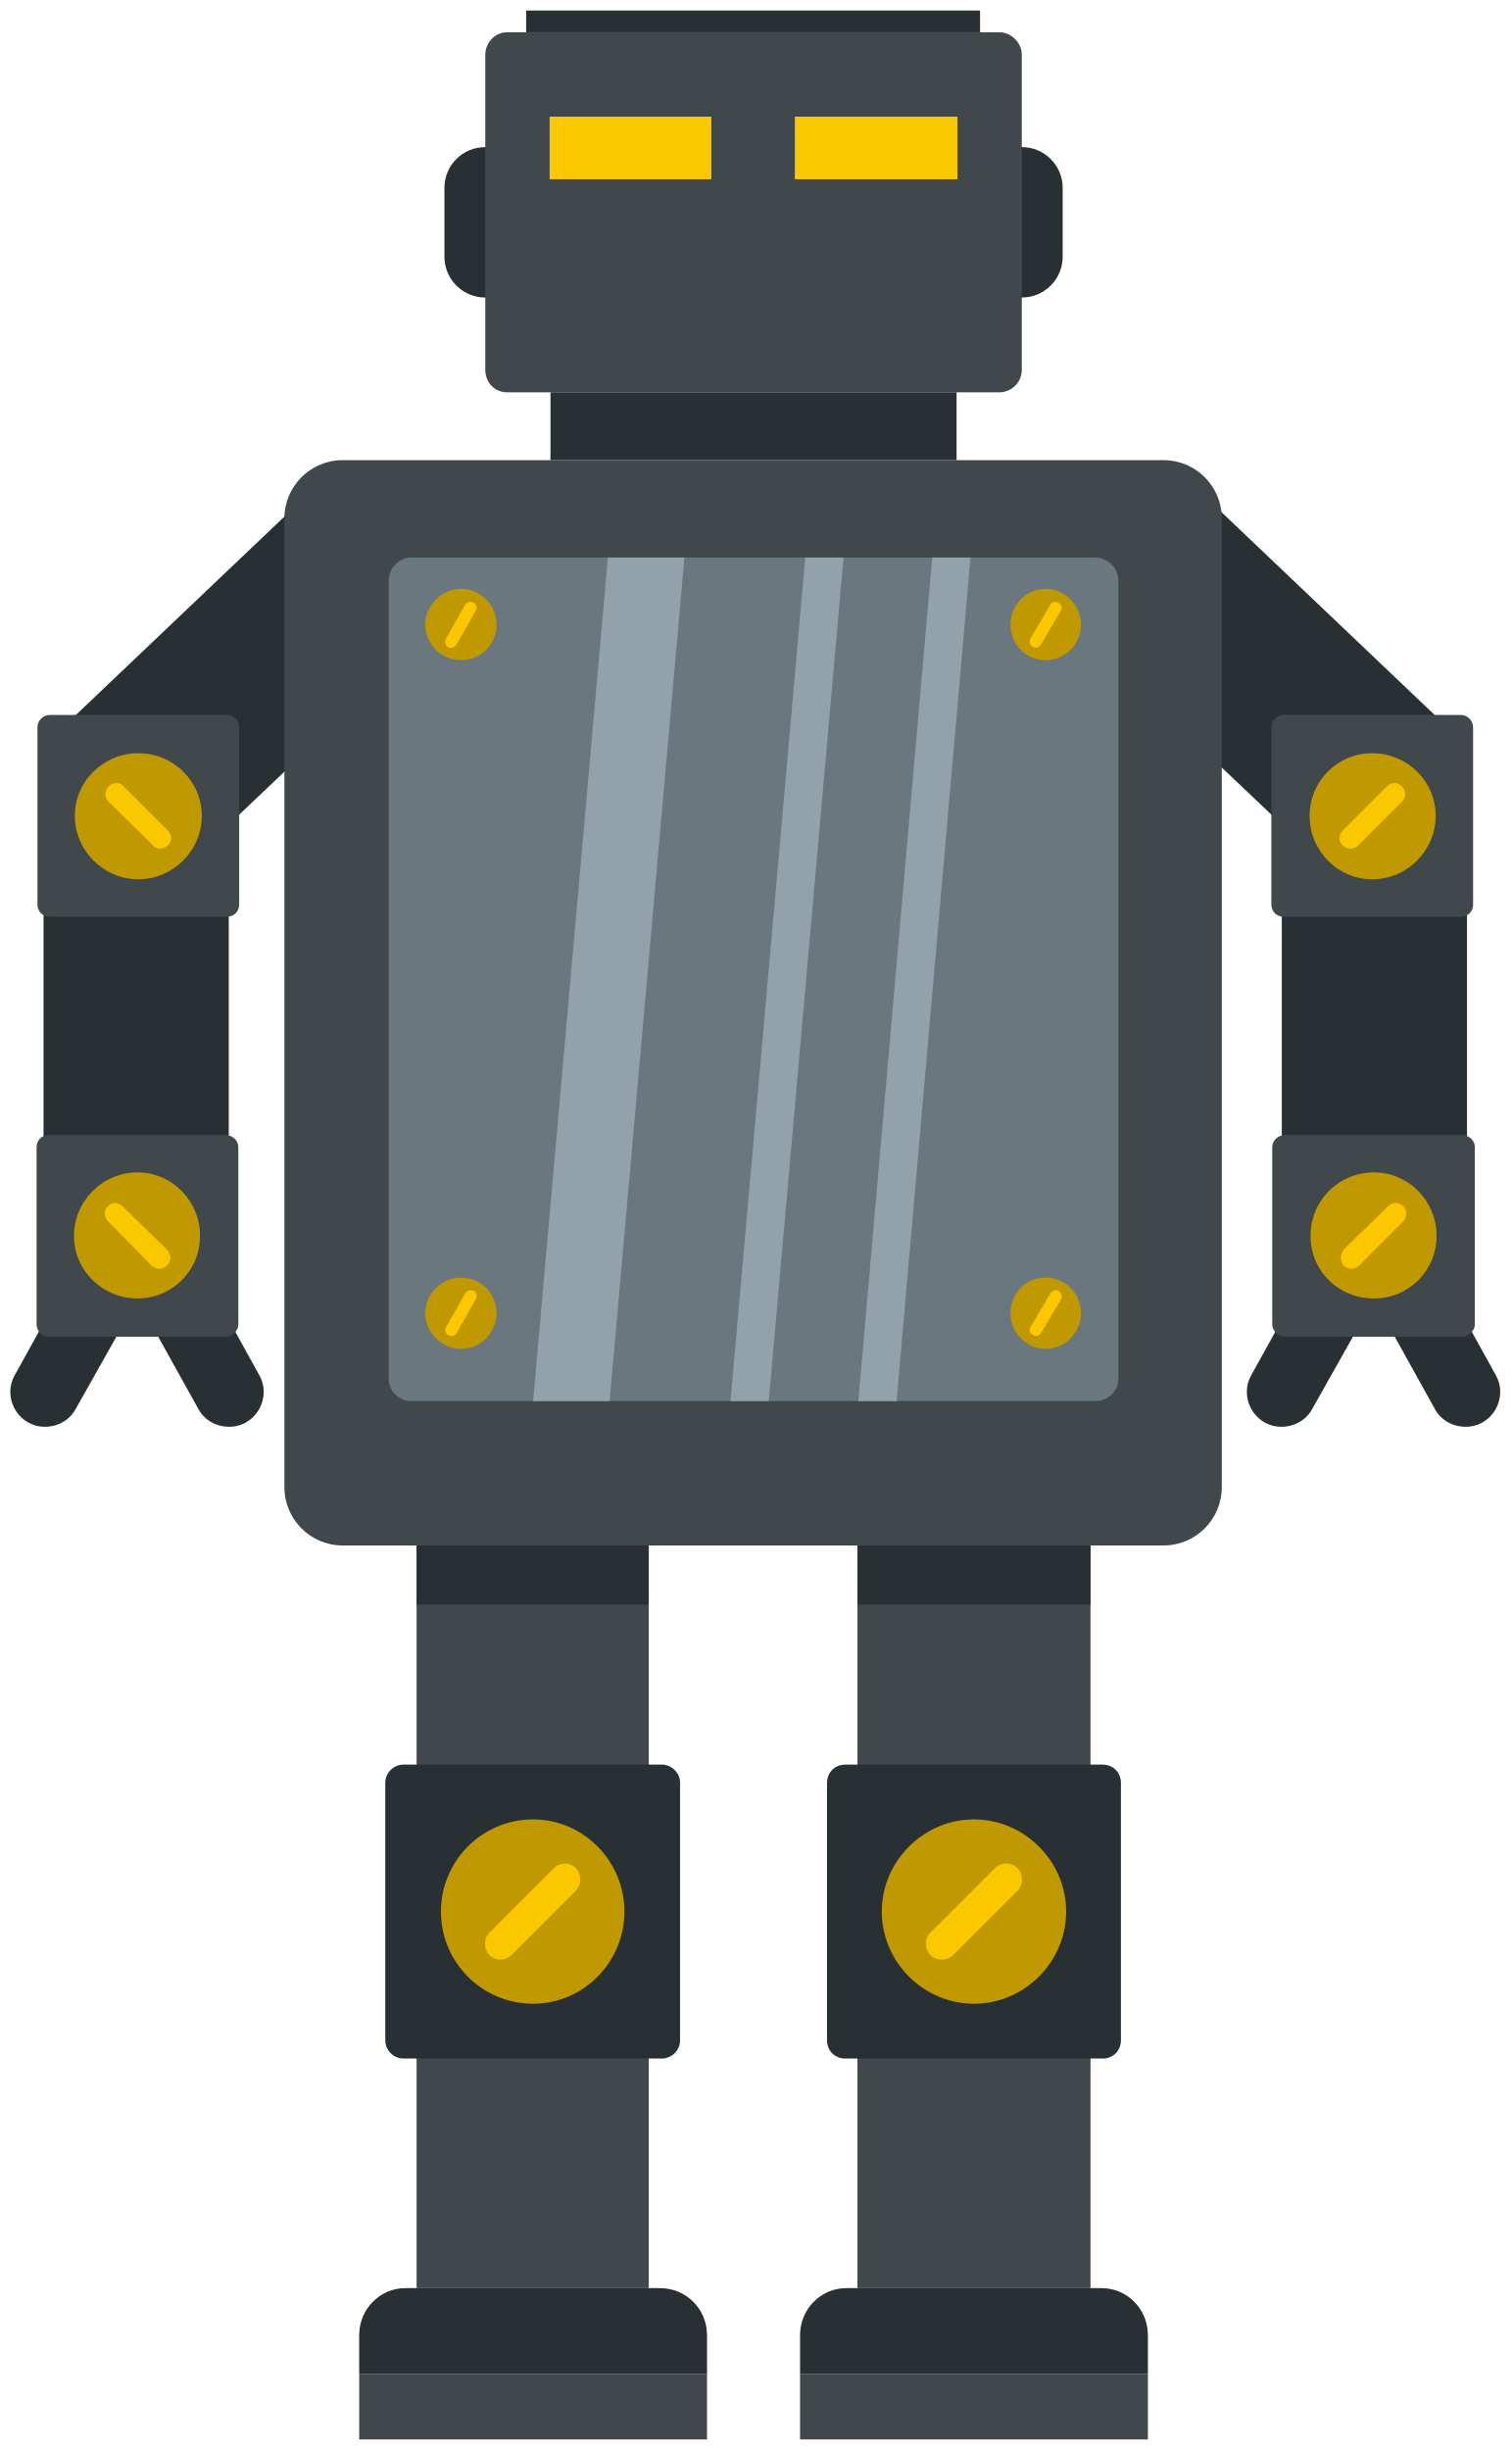
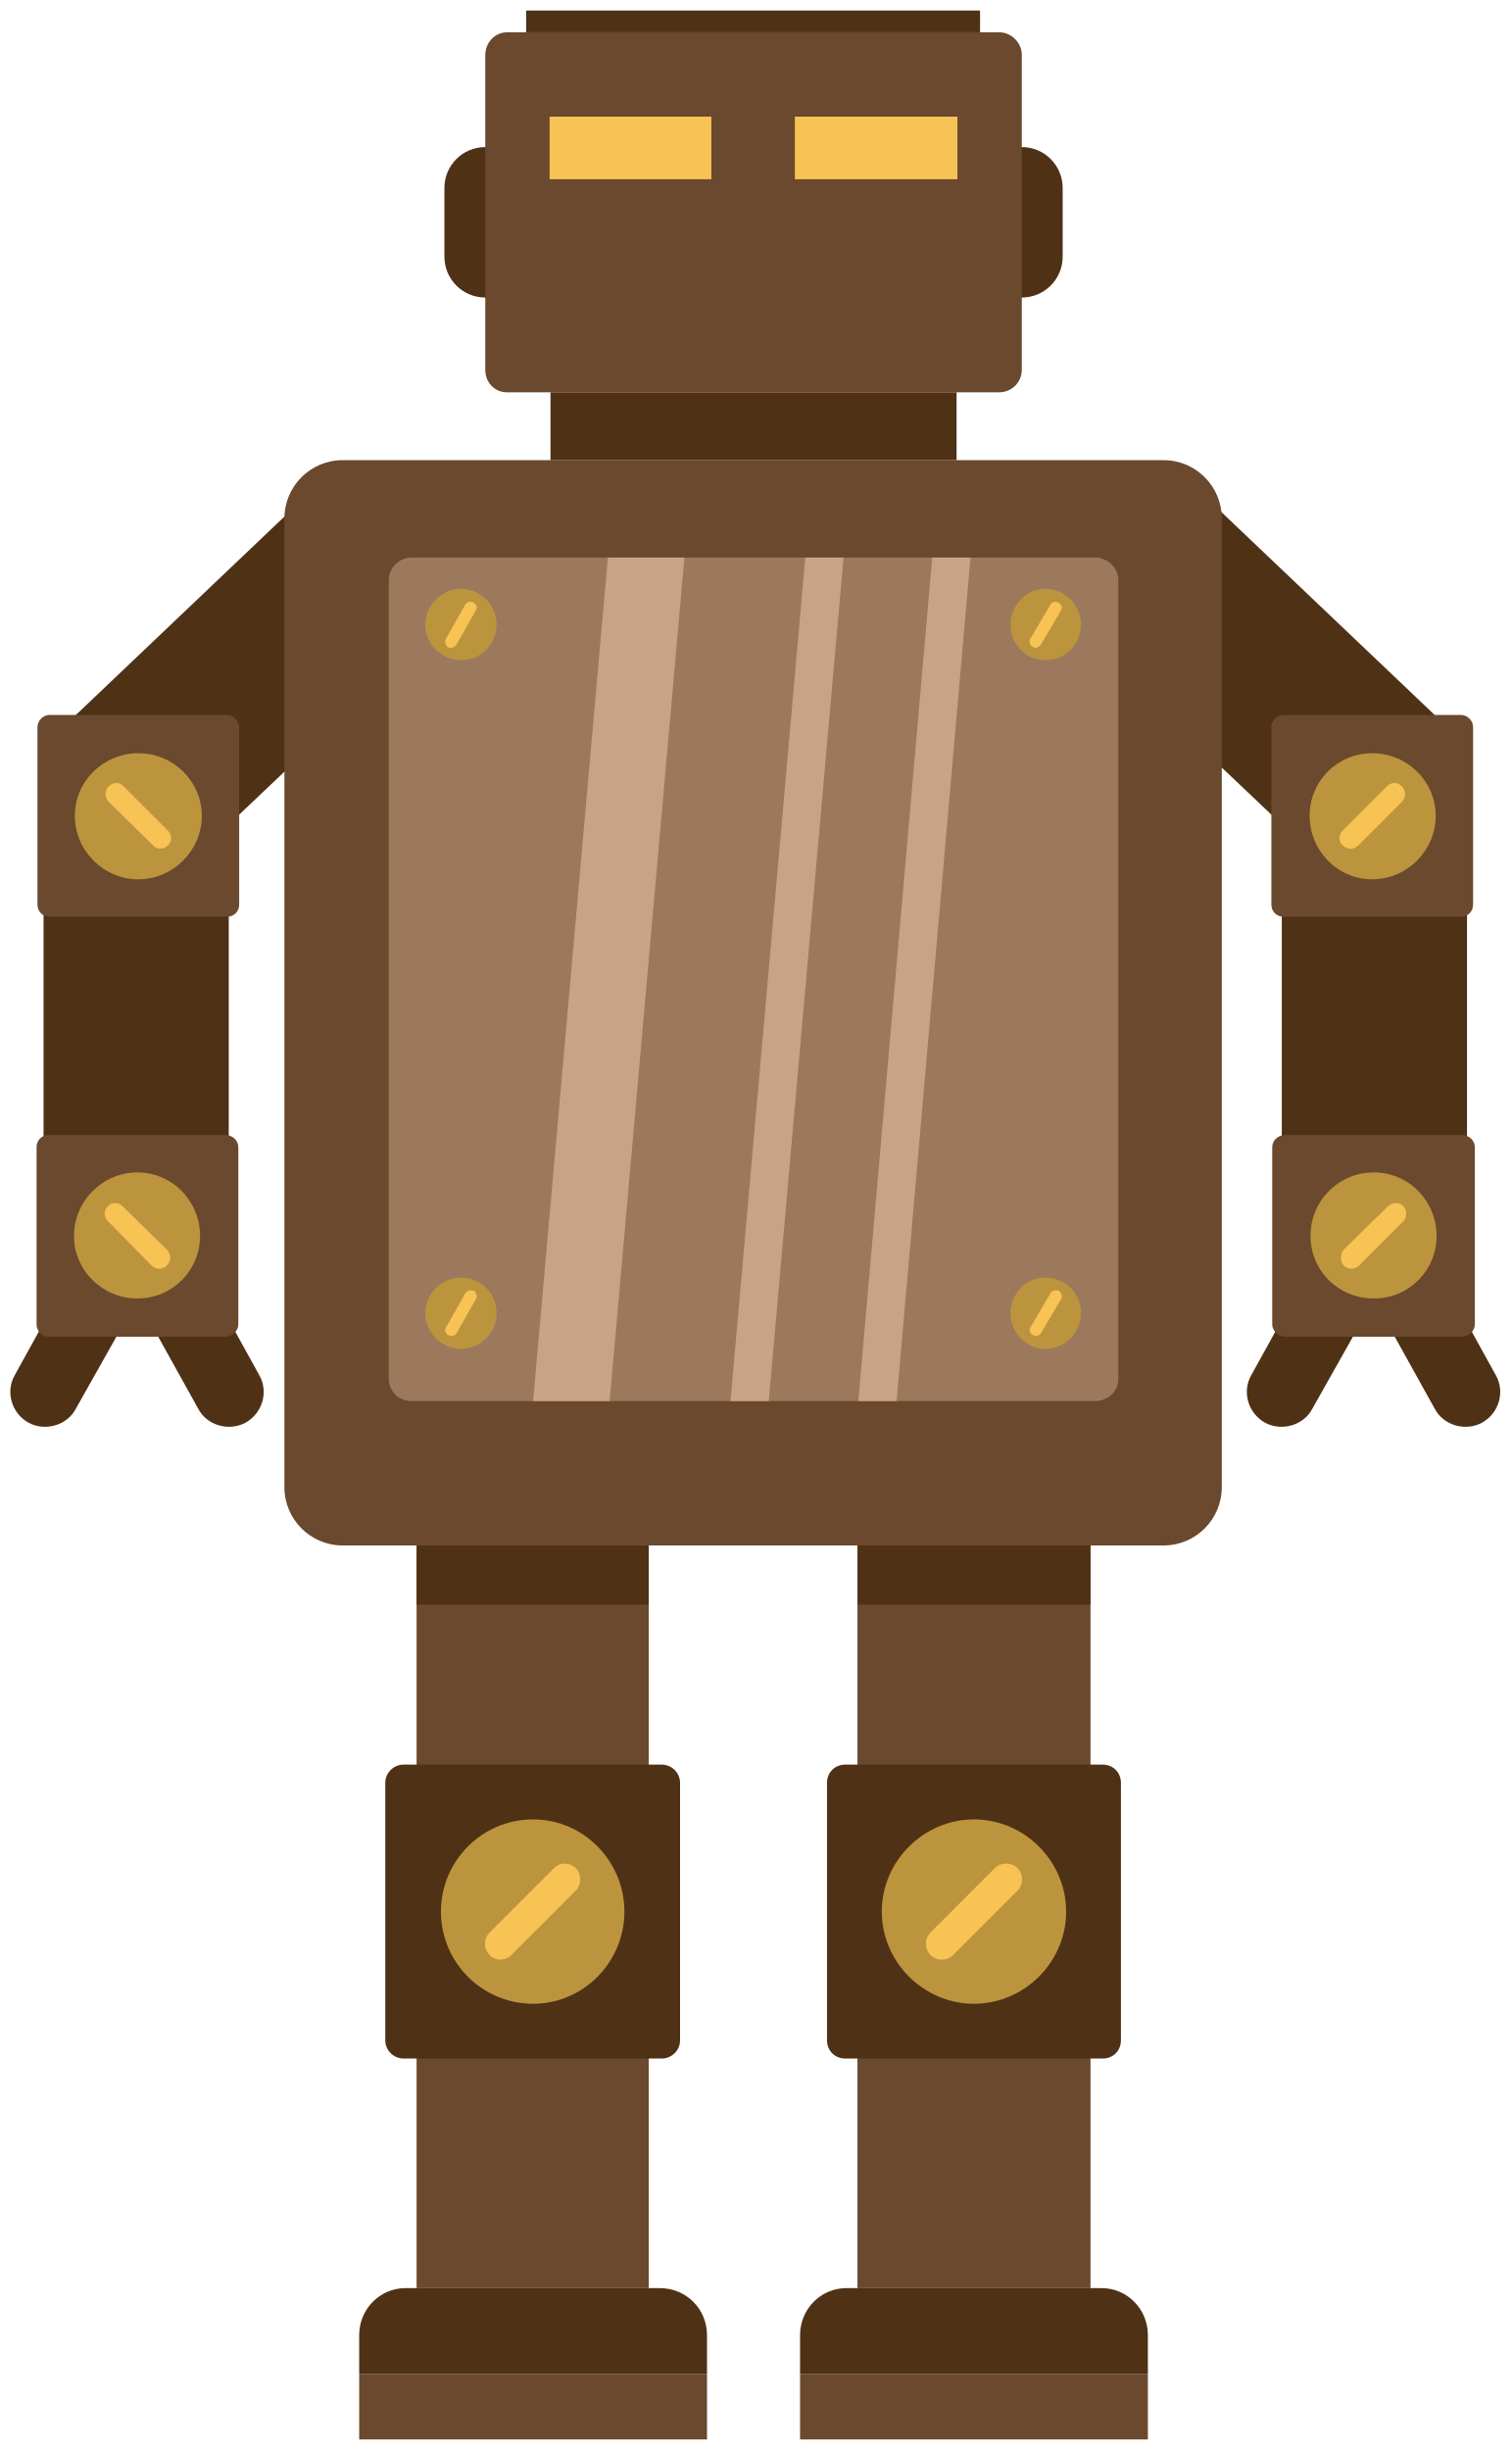
<svg xmlns="http://www.w3.org/2000/svg" width="286.7" height="464.8" viewBox="112.7 23.6 286.7 464.8">
  <g>
-     <path clip-rule="evenodd" d="m373.386 253.278c2.805-.825 6.105.495 7.589 3.135l15.509 28.047c1.814 3.135.66 7.259-2.64 9.074-3.134 1.65-7.259.495-8.909-2.64l-11.549-20.788-11.714 20.788c-1.65 3.134-5.774 4.289-8.909 2.64-3.3-1.815-4.455-5.939-2.64-9.074l15.508-28.047c1.486-2.64 4.785-3.96 7.755-3.135z" fill="#293033" fill-rule="evenodd" />
-     <path d="m338.245 114.857 47.35 45.04 5.444 5.279v7.425 89.586h-35.141v-82.162l-41.906-39.761z" fill="#293033" />
-     <path clip-rule="evenodd" d="m356.228 159.237h33.656c1.32 0 2.31 1.155 2.31 2.31v33.657c0 1.32-.99 2.31-2.31 2.31h-33.656c-1.32 0-2.31-.99-2.31-2.31v-33.657c0-1.155.99-2.31 2.31-2.31z" fill="#40484c" fill-rule="evenodd" />
-     <path clip-rule="evenodd" d="m373.056 166.496c6.599 0 12.044 5.279 12.044 11.879 0 6.599-5.445 12.044-12.044 12.044s-11.879-5.445-11.879-12.044c0-6.6 5.28-11.879 11.879-11.879z" fill="#c09900" fill-rule="evenodd" />
-     <path clip-rule="evenodd" d="m378.666 172.766c.825.825.825 2.145 0 2.97l-8.249 8.249c-.825.825-2.145.825-2.97 0-.825-.825-.825-1.98 0-2.805l8.414-8.414c.825-.825 1.979-.825 2.805 0z" fill="#fbc800" fill-rule="evenodd" />
-     <path clip-rule="evenodd" d="m356.558 238.924h33.492c1.32 0 2.475.99 2.475 2.31v33.657c0 1.155-1.155 2.31-2.475 2.31h-33.492c-1.32 0-2.475-1.155-2.475-2.31v-33.657c0-1.32 1.155-2.31 2.475-2.31z" fill="#40484c" fill-rule="evenodd" />
-     <path clip-rule="evenodd" d="m373.386 246.019c6.6 0 11.879 5.444 11.879 12.043 0 6.6-5.279 11.879-11.879 11.879-6.764 0-12.043-5.279-12.043-11.879-.001-6.599 5.279-12.043 12.043-12.043z" fill="#c09900" fill-rule="evenodd" />
-     <path clip-rule="evenodd" d="m378.995 252.453c.66.66.66 1.98 0 2.805l-8.414 8.414c-.825.825-2.145.825-2.97 0-.66-.825-.66-2.145 0-2.97l8.415-8.249c.825-.825 2.145-.825 2.969 0z" fill="#fbc800" fill-rule="evenodd" />
-     <path clip-rule="evenodd" d="m138.779 253.278c-2.97-.825-6.105.495-7.754 3.135l-15.509 28.047c-1.814 3.135-.66 7.259 2.64 9.074 3.135 1.65 7.259.495 8.909-2.64l11.714-20.788 11.549 20.788c1.65 3.134 5.774 4.289 8.909 2.64 3.3-1.815 4.455-5.939 2.64-9.074l-15.508-28.047c-1.486-2.64-4.785-3.96-7.59-3.135z" fill="#293033" fill-rule="evenodd" />
-     <path d="m173.756 114.857-47.351 45.04-5.444 5.279v7.425 89.586h35.141v-82.162l41.906-39.761z" fill="#293033" />
+     <path clip-rule="evenodd" d="m373.386 253.278c2.805-.825 6.105.495 7.589 3.135l15.509 28.047c1.814 3.135.66 7.259-2.64 9.074-3.134 1.65-7.259.495-8.909-2.64l-11.549-20.788-11.714 20.788c-1.65 3.134-5.774 4.289-8.909 2.64-3.3-1.815-4.455-5.939-2.64-9.074l15.508-28.047c1.486-2.64 4.785-3.96 7.755-3.135z" fill="#4f3116" fill-rule="evenodd" />
+     <path d="m338.245 114.857 47.35 45.04 5.444 5.279v7.425 89.586h-35.141v-82.162l-41.906-39.761z" fill="#4f3116" />
+     <path clip-rule="evenodd" d="m356.228 159.237h33.656c1.32 0 2.31 1.155 2.31 2.31v33.657c0 1.32-.99 2.31-2.31 2.31h-33.656c-1.32 0-2.31-.99-2.31-2.31v-33.657c0-1.155.99-2.31 2.31-2.31z" fill="#6a492e" fill-rule="evenodd" />
+     <path clip-rule="evenodd" d="m373.056 166.496c6.599 0 12.044 5.279 12.044 11.879 0 6.599-5.445 12.044-12.044 12.044s-11.879-5.445-11.879-12.044c0-6.6 5.28-11.879 11.879-11.879z" fill="#bc943d" fill-rule="evenodd" />
+     <path clip-rule="evenodd" d="m378.666 172.766c.825.825.825 2.145 0 2.97l-8.249 8.249c-.825.825-2.145.825-2.97 0-.825-.825-.825-1.98 0-2.805l8.414-8.414c.825-.825 1.979-.825 2.805 0z" fill="#f6c354" fill-rule="evenodd" />
+     <path clip-rule="evenodd" d="m356.558 238.924h33.492c1.32 0 2.475.99 2.475 2.31v33.657c0 1.155-1.155 2.31-2.475 2.31h-33.492c-1.32 0-2.475-1.155-2.475-2.31v-33.657c0-1.32 1.155-2.31 2.475-2.31z" fill="#6a492e" fill-rule="evenodd" />
+     <path clip-rule="evenodd" d="m373.386 246.019c6.6 0 11.879 5.444 11.879 12.043 0 6.6-5.279 11.879-11.879 11.879-6.764 0-12.043-5.279-12.043-11.879-.001-6.599 5.279-12.043 12.043-12.043z" fill="#bc943d" fill-rule="evenodd" />
+     <path clip-rule="evenodd" d="m378.995 252.453c.66.66.66 1.98 0 2.805l-8.414 8.414c-.825.825-2.145.825-2.97 0-.66-.825-.66-2.145 0-2.97l8.415-8.249c.825-.825 2.145-.825 2.969 0z" fill="#f6c354" fill-rule="evenodd" />
+     <path clip-rule="evenodd" d="m138.779 253.278c-2.97-.825-6.105.495-7.754 3.135l-15.509 28.047c-1.814 3.135-.66 7.259 2.64 9.074 3.135 1.65 7.259.495 8.909-2.64l11.714-20.788 11.549 20.788c1.65 3.134 5.774 4.289 8.909 2.64 3.3-1.815 4.455-5.939 2.64-9.074l-15.508-28.047c-1.486-2.64-4.785-3.96-7.59-3.135z" fill="#4f3116" fill-rule="evenodd" />
+     <path d="m173.756 114.857-47.351 45.04-5.444 5.279v7.425 89.586h35.141v-82.162l41.906-39.761z" fill="#4f3116" />
    <g clip-rule="evenodd" fill-rule="evenodd">
-       <path d="m155.772 159.237h-33.656c-1.32 0-2.31 1.155-2.31 2.31v33.657c0 1.32.99 2.31 2.31 2.31h33.656c1.32 0 2.31-.99 2.31-2.31v-33.657c0-1.155-.99-2.31-2.31-2.31z" fill="#40484c" />
-       <path d="m138.944 166.496c-6.599 0-12.044 5.279-12.044 11.879 0 6.599 5.445 12.044 12.044 12.044s12.044-5.445 12.044-12.044c0-6.6-5.445-11.879-12.044-11.879z" fill="#c09900" />
-       <path d="m133.334 172.766c-.825.825-.825 2.145 0 2.97l8.414 8.249c.66.825 1.98.825 2.805 0 .825-.825.825-1.98 0-2.805l-8.414-8.414c-.66-.825-1.979-.825-2.805 0z" fill="#fbc800" />
-       <path d="m155.442 238.924h-33.492c-1.32 0-2.31.99-2.31 2.31v33.657c0 1.155.99 2.31 2.31 2.31h33.492c1.32 0 2.475-1.155 2.475-2.31v-33.657c0-1.32-1.155-2.31-2.475-2.31z" fill="#40484c" />
-       <path d="m138.779 246.019c-6.599 0-12.044 5.444-12.044 12.043 0 6.6 5.445 11.879 12.044 11.879s11.879-5.279 11.879-11.879c0-6.599-5.28-12.043-11.879-12.043z" fill="#c09900" />
-       <path d="m133.169 252.453c-.825.66-.825 1.98 0 2.805l8.249 8.414c.825.825 2.145.825 2.97 0 .825-.825.825-2.145 0-2.97l-8.415-8.249c-.824-.825-2.144-.825-2.804 0z" fill="#fbc800" />
-       <path d="m204.773 51.503h101.795c4.29 0 7.754 3.465 7.754 7.754v13.034c0 4.29-3.464 7.754-7.754 7.754h-101.795c-4.29 0-7.754-3.465-7.754-7.754v-13.034c-.001-4.29 3.464-7.754 7.754-7.754z" fill="#293033" />
-       <path d="m177.715 110.897h155.745c6.105 0 11.054 4.95 11.054 11.054v183.792c0 6.104-4.949 11.054-11.054 11.054h-155.745c-6.105 0-11.054-4.95-11.054-11.054v-183.792c0-6.105 4.95-11.054 11.054-11.054z" fill="#40484c" />
-       <path d="m190.749 129.375h129.678c2.474 0 4.455 1.98 4.455 4.29v151.455c0 2.475-1.98 4.289-4.455 4.289h-129.678c-2.31 0-4.29-1.814-4.29-4.289v-151.455c0-2.31 1.98-4.29 4.29-4.29z" fill="#6b777e" />
-       <path d="m208.897 98.028h93.381c2.31 0 4.29-1.815 4.29-4.29v-59.724c0-2.31-1.98-4.289-4.29-4.289h-93.381c-2.31 0-4.124 1.98-4.124 4.289v59.724c0 2.475 1.814 4.29 4.124 4.29z" fill="#40484c" />
-       <path d="m217.146 98.028h77.048v12.869h-77.048z" fill="#293033" />
-       <path d="m216.981 45.728h30.687v11.879h-30.687zm46.526 0h30.852v11.879h-30.852z" fill="#fbc800" />
-       <path d="m200.153 135.314c3.795 0 6.764 3.135 6.764 6.765 0 3.795-2.969 6.765-6.764 6.765-3.63 0-6.765-2.97-6.765-6.765.001-3.63 3.135-6.765 6.765-6.765z" fill="#c09900" />
-       <path d="m202.628 137.954c.495.33.66.99.33 1.485l-3.63 6.434c-.33.495-.99.825-1.65.495-.495-.33-.66-1.155-.33-1.65l3.63-6.434c.33-.495.99-.66 1.65-.33z" fill="#fbc800" />
-       <path d="m311.022 135.314c3.795 0 6.765 3.135 6.765 6.765 0 3.795-2.97 6.765-6.765 6.765-3.63 0-6.599-2.97-6.599-6.765 0-3.63 2.969-6.765 6.599-6.765z" fill="#c09900" />
-       <path d="m313.497 137.954c.66.33.825.99.495 1.485l-3.795 6.434c-.33.495-.99.825-1.485.495-.66-.33-.825-1.155-.495-1.65l3.795-6.434c.165-.495.99-.66 1.485-.33z" fill="#fbc800" />
-       <path d="m200.153 265.982c3.795 0 6.764 2.969 6.764 6.764 0 3.63-2.969 6.765-6.764 6.765-3.63 0-6.765-3.135-6.765-6.765.001-3.795 3.135-6.764 6.765-6.764z" fill="#c09900" />
-       <path d="m202.628 268.456c.495.33.66 1.155.33 1.65l-3.63 6.434c-.33.495-.99.66-1.65.33-.495-.33-.66-.99-.33-1.485l3.63-6.434c.33-.495.99-.66 1.65-.495z" fill="#fbc800" />
-       <path d="m311.022 265.982c3.795 0 6.765 2.969 6.765 6.764 0 3.63-2.97 6.765-6.765 6.765-3.63 0-6.599-3.135-6.599-6.765 0-3.795 2.969-6.764 6.599-6.764z" fill="#c09900" />
-       <path d="m313.497 268.456c.66.33.825 1.155.495 1.65l-3.795 6.434c-.33.495-.99.66-1.485.33-.66-.33-.825-.99-.495-1.485l3.795-6.434c.165-.495.99-.66 1.485-.495z" fill="#fbc800" />
-       <path d="m228.035 129.375h14.519l-14.189 160.034h-14.519zm37.452 0h7.259l-14.189 160.034h-7.259zm24.087 0h7.26l-14.024 160.034h-7.259z" fill="#92a2ab" />
-       <path d="m212.527 25.6h86.122v4.125h-86.122z" fill="#293033" />
-       <path d="m191.739 316.797h44.05v140.896h-44.05z" fill="#40484c" />
-       <path d="m189.264 358.373h49c1.815 0 3.465 1.485 3.465 3.464v48.836c0 1.98-1.65 3.464-3.465 3.464h-49c-1.815 0-3.465-1.485-3.465-3.464v-48.836c0-1.98 1.65-3.464 3.465-3.464z" fill="#293033" />
-       <path d="m213.847 368.766c9.569 0 17.323 7.92 17.323 17.489s-7.754 17.488-17.323 17.488c-9.734 0-17.488-7.919-17.488-17.488-.001-9.569 7.754-17.489 17.488-17.489z" fill="#c09900" />
-       <path d="m221.931 378.006c1.155 1.154 1.155 3.135 0 4.29l-12.209 12.209c-1.155 1.154-2.97 1.154-4.125 0-1.155-1.155-1.155-3.135 0-4.29l12.209-12.209c1.155-1.155 2.97-1.155 4.125 0z" fill="#fbc800" />
-       <path d="m191.739 316.797h44.05v11.219h-44.05z" fill="#293033" />
-       <path d="m180.85 474.026h65.993v-7.425c0-4.949-3.96-8.909-8.909-8.909h-48.34c-4.784 0-8.744 3.96-8.744 8.909z" fill="#293033" />
-       <path d="m180.85 474.026h65.993v12.374h-65.993z" fill="#40484c" />
-       <path d="m275.385 316.797h44.216v140.896h-44.216z" fill="#40484c" />
-       <path d="m273.076 358.373h48.835c1.98 0 3.464 1.485 3.464 3.464v48.836c0 1.98-1.485 3.464-3.464 3.464h-48.835c-1.98 0-3.465-1.485-3.465-3.464v-48.836c0-1.98 1.485-3.464 3.465-3.464z" fill="#293033" />
-       <path d="m297.493 368.766c9.569 0 17.488 7.92 17.488 17.489s-7.919 17.488-17.488 17.488-17.488-7.919-17.488-17.488 7.919-17.489 17.488-17.489z" fill="#c09900" />
-       <path d="m305.743 378.006c1.155 1.154 1.155 3.135 0 4.29l-12.209 12.209c-1.155 1.154-3.135 1.154-4.29 0-1.155-1.155-1.155-3.135 0-4.29l12.209-12.209c1.155-1.155 3.135-1.155 4.29 0z" fill="#fbc800" />
-       <path d="m275.385 316.797h44.216v11.219h-44.216z" fill="#293033" />
-       <path d="m264.497 474.026h65.994v-7.425c0-4.949-3.96-8.909-8.744-8.909h-48.505c-4.785 0-8.744 3.96-8.744 8.909v7.425z" fill="#293033" />
-       <path d="m264.497 474.026h65.994v12.374h-65.994z" fill="#40484c" />
+       <path d="m155.772 159.237h-33.656c-1.32 0-2.31 1.155-2.31 2.31v33.657c0 1.32.99 2.31 2.31 2.31h33.656c1.32 0 2.31-.99 2.31-2.31v-33.657c0-1.155-.99-2.31-2.31-2.31z" fill="#6a492e" />
+       <path d="m138.944 166.496c-6.599 0-12.044 5.279-12.044 11.879 0 6.599 5.445 12.044 12.044 12.044s12.044-5.445 12.044-12.044c0-6.6-5.445-11.879-12.044-11.879z" fill="#bc943d" />
+       <path d="m133.334 172.766c-.825.825-.825 2.145 0 2.97l8.414 8.249c.66.825 1.98.825 2.805 0 .825-.825.825-1.98 0-2.805l-8.414-8.414c-.66-.825-1.979-.825-2.805 0z" fill="#f6c354" />
+       <path d="m155.442 238.924h-33.492c-1.32 0-2.31.99-2.31 2.31v33.657c0 1.155.99 2.31 2.31 2.31h33.492c1.32 0 2.475-1.155 2.475-2.31v-33.657c0-1.32-1.155-2.31-2.475-2.31z" fill="#6a492e" />
+       <path d="m138.779 246.019c-6.599 0-12.044 5.444-12.044 12.043 0 6.6 5.445 11.879 12.044 11.879s11.879-5.279 11.879-11.879c0-6.599-5.28-12.043-11.879-12.043z" fill="#bc943d" />
+       <path d="m133.169 252.453c-.825.66-.825 1.98 0 2.805l8.249 8.414c.825.825 2.145.825 2.97 0 .825-.825.825-2.145 0-2.97l-8.415-8.249c-.824-.825-2.144-.825-2.804 0z" fill="#f6c354" />
+       <path d="m204.773 51.503h101.795c4.29 0 7.754 3.465 7.754 7.754v13.034c0 4.29-3.464 7.754-7.754 7.754h-101.795c-4.29 0-7.754-3.465-7.754-7.754v-13.034c-.001-4.29 3.464-7.754 7.754-7.754z" fill="#4f3116" />
+       <path d="m177.715 110.897h155.745c6.105 0 11.054 4.95 11.054 11.054v183.792c0 6.104-4.949 11.054-11.054 11.054h-155.745c-6.105 0-11.054-4.95-11.054-11.054v-183.792c0-6.105 4.95-11.054 11.054-11.054z" fill="#6a492e" />
+       <path d="m190.749 129.375h129.678c2.474 0 4.455 1.98 4.455 4.29v151.455c0 2.475-1.98 4.289-4.455 4.289h-129.678c-2.31 0-4.29-1.814-4.29-4.289v-151.455c0-2.31 1.98-4.29 4.29-4.29z" fill="#9c795c" />
+       <path d="m208.897 98.028h93.381c2.31 0 4.29-1.815 4.29-4.29v-59.724c0-2.31-1.98-4.289-4.29-4.289h-93.381c-2.31 0-4.124 1.98-4.124 4.289v59.724c0 2.475 1.814 4.29 4.124 4.29z" fill="#6a492e" />
+       <path d="m217.146 98.028h77.048v12.869h-77.048z" fill="#4f3116" />
+       <path d="m216.981 45.728h30.687v11.879h-30.687zm46.526 0h30.852v11.879h-30.852z" fill="#f6c354" />
+       <path d="m200.153 135.314c3.795 0 6.764 3.135 6.764 6.765 0 3.795-2.969 6.765-6.764 6.765-3.63 0-6.765-2.97-6.765-6.765.001-3.63 3.135-6.765 6.765-6.765z" fill="#bc943d" />
+       <path d="m202.628 137.954c.495.33.66.99.33 1.485l-3.63 6.434c-.33.495-.99.825-1.65.495-.495-.33-.66-1.155-.33-1.65l3.63-6.434c.33-.495.99-.66 1.65-.33z" fill="#f6c354" />
+       <path d="m311.022 135.314c3.795 0 6.765 3.135 6.765 6.765 0 3.795-2.97 6.765-6.765 6.765-3.63 0-6.599-2.97-6.599-6.765 0-3.63 2.969-6.765 6.599-6.765z" fill="#bc943d" />
+       <path d="m313.497 137.954c.66.33.825.99.495 1.485l-3.795 6.434c-.33.495-.99.825-1.485.495-.66-.33-.825-1.155-.495-1.65l3.795-6.434c.165-.495.99-.66 1.485-.33z" fill="#f6c354" />
+       <path d="m200.153 265.982c3.795 0 6.764 2.969 6.764 6.764 0 3.63-2.969 6.765-6.764 6.765-3.63 0-6.765-3.135-6.765-6.765.001-3.795 3.135-6.764 6.765-6.764z" fill="#bc943d" />
+       <path d="m202.628 268.456c.495.33.66 1.155.33 1.65l-3.63 6.434c-.33.495-.99.66-1.65.33-.495-.33-.66-.99-.33-1.485l3.63-6.434c.33-.495.99-.66 1.65-.495z" fill="#f6c354" />
+       <path d="m311.022 265.982c3.795 0 6.765 2.969 6.765 6.764 0 3.63-2.97 6.765-6.765 6.765-3.63 0-6.599-3.135-6.599-6.765 0-3.795 2.969-6.764 6.599-6.764z" fill="#bc943d" />
+       <path d="m313.497 268.456c.66.33.825 1.155.495 1.65l-3.795 6.434c-.33.495-.99.66-1.485.33-.66-.33-.825-.99-.495-1.485l3.795-6.434c.165-.495.99-.66 1.485-.495z" fill="#f6c354" />
+       <path d="m228.035 129.375h14.519l-14.189 160.034h-14.519zm37.452 0h7.259l-14.189 160.034h-7.259zm24.087 0h7.26l-14.024 160.034h-7.259z" fill="#c9a386" />
+       <path d="m212.527 25.6h86.122v4.125h-86.122z" fill="#4f3116" />
+       <path d="m191.739 316.797h44.05v140.896h-44.05z" fill="#6a492e" />
+       <path d="m189.264 358.373h49c1.815 0 3.465 1.485 3.465 3.464v48.836c0 1.98-1.65 3.464-3.465 3.464h-49c-1.815 0-3.465-1.485-3.465-3.464v-48.836c0-1.98 1.65-3.464 3.465-3.464z" fill="#4f3116" />
+       <path d="m213.847 368.766c9.569 0 17.323 7.92 17.323 17.489s-7.754 17.488-17.323 17.488c-9.734 0-17.488-7.919-17.488-17.488-.001-9.569 7.754-17.489 17.488-17.489z" fill="#bc943d" />
+       <path d="m221.931 378.006c1.155 1.154 1.155 3.135 0 4.29l-12.209 12.209c-1.155 1.154-2.97 1.154-4.125 0-1.155-1.155-1.155-3.135 0-4.29l12.209-12.209c1.155-1.155 2.97-1.155 4.125 0z" fill="#f6c354" />
+       <path d="m191.739 316.797h44.05v11.219h-44.05z" fill="#4f3116" />
+       <path d="m180.85 474.026h65.993v-7.425c0-4.949-3.96-8.909-8.909-8.909h-48.34c-4.784 0-8.744 3.96-8.744 8.909z" fill="#4f3116" />
+       <path d="m180.85 474.026h65.993v12.374h-65.993z" fill="#6a492e" />
+       <path d="m275.385 316.797h44.216v140.896h-44.216z" fill="#6a492e" />
+       <path d="m273.076 358.373h48.835c1.98 0 3.464 1.485 3.464 3.464v48.836c0 1.98-1.485 3.464-3.464 3.464h-48.835c-1.98 0-3.465-1.485-3.465-3.464v-48.836c0-1.98 1.485-3.464 3.465-3.464z" fill="#4f3116" />
+       <path d="m297.493 368.766c9.569 0 17.488 7.92 17.488 17.489s-7.919 17.488-17.488 17.488-17.488-7.919-17.488-17.488 7.919-17.489 17.488-17.489z" fill="#bc943d" />
+       <path d="m305.743 378.006c1.155 1.154 1.155 3.135 0 4.29l-12.209 12.209c-1.155 1.154-3.135 1.154-4.29 0-1.155-1.155-1.155-3.135 0-4.29l12.209-12.209c1.155-1.155 3.135-1.155 4.29 0z" fill="#f6c354" />
+       <path d="m275.385 316.797h44.216v11.219h-44.216z" fill="#4f3116" />
+       <path d="m264.497 474.026h65.994v-7.425c0-4.949-3.96-8.909-8.744-8.909h-48.505c-4.785 0-8.744 3.96-8.744 8.909v7.425z" fill="#4f3116" />
+       <path d="m264.497 474.026h65.994v12.374h-65.994z" fill="#6a492e" />
    </g>
  </g>
</svg>
